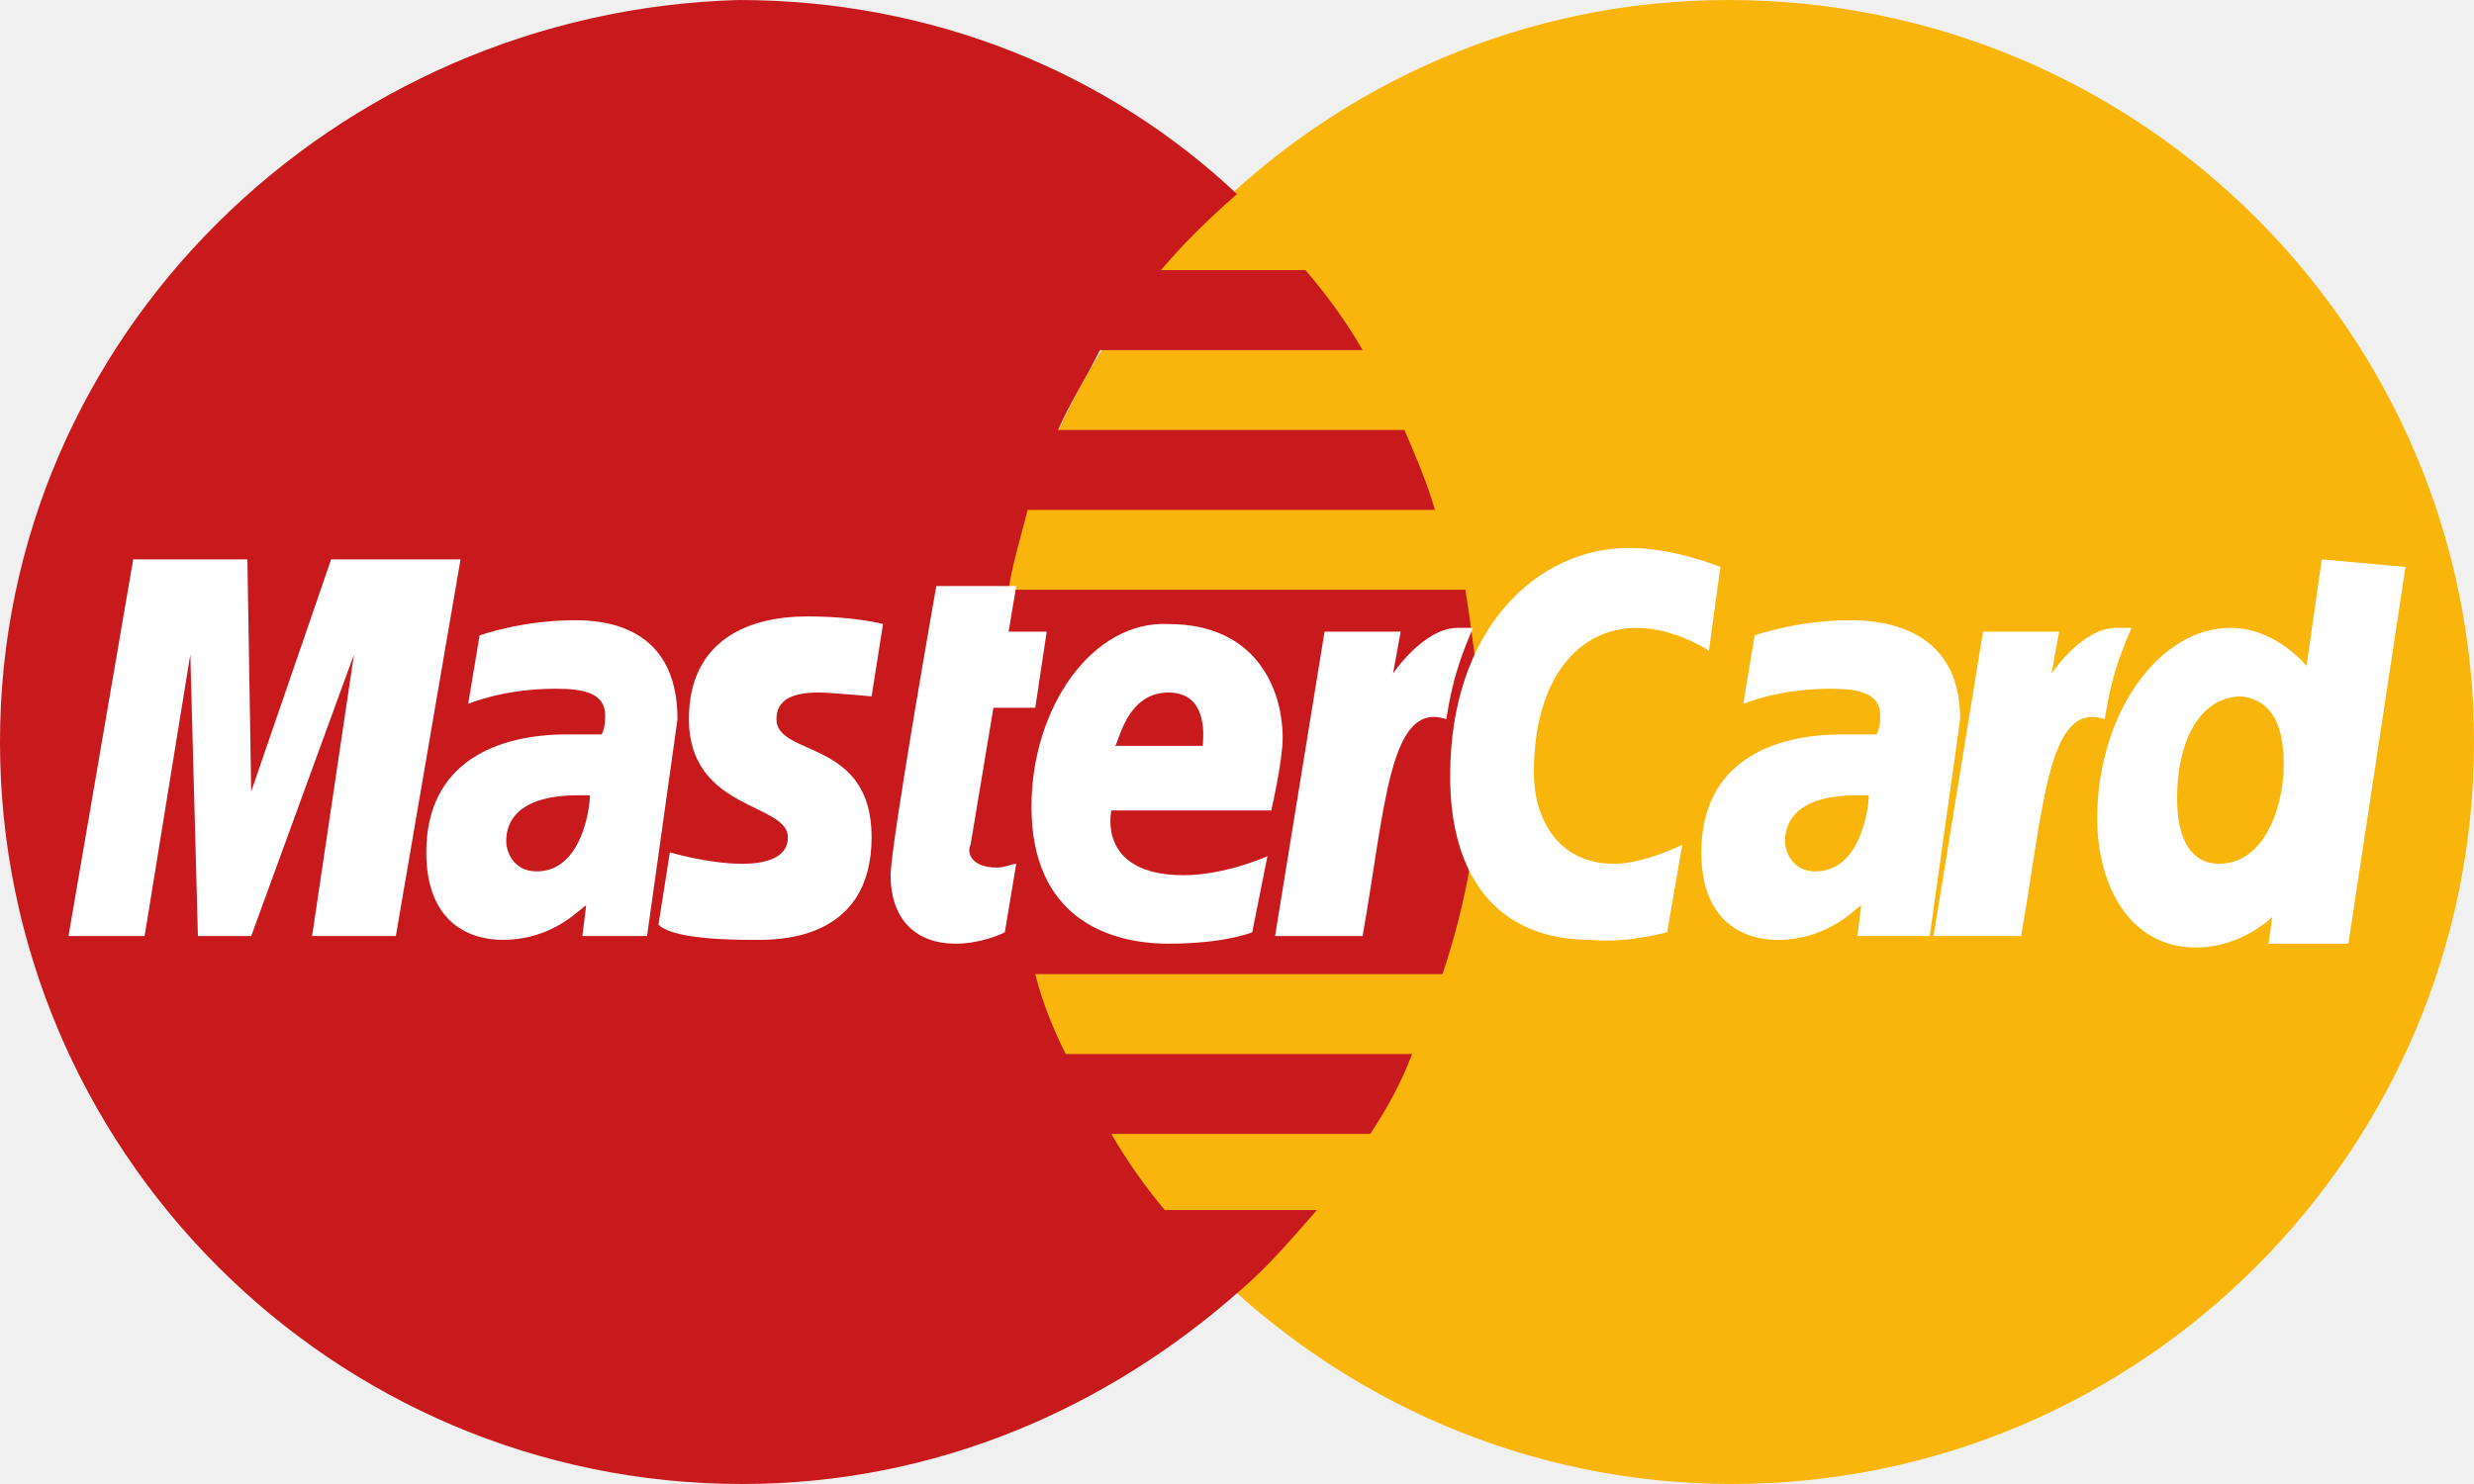
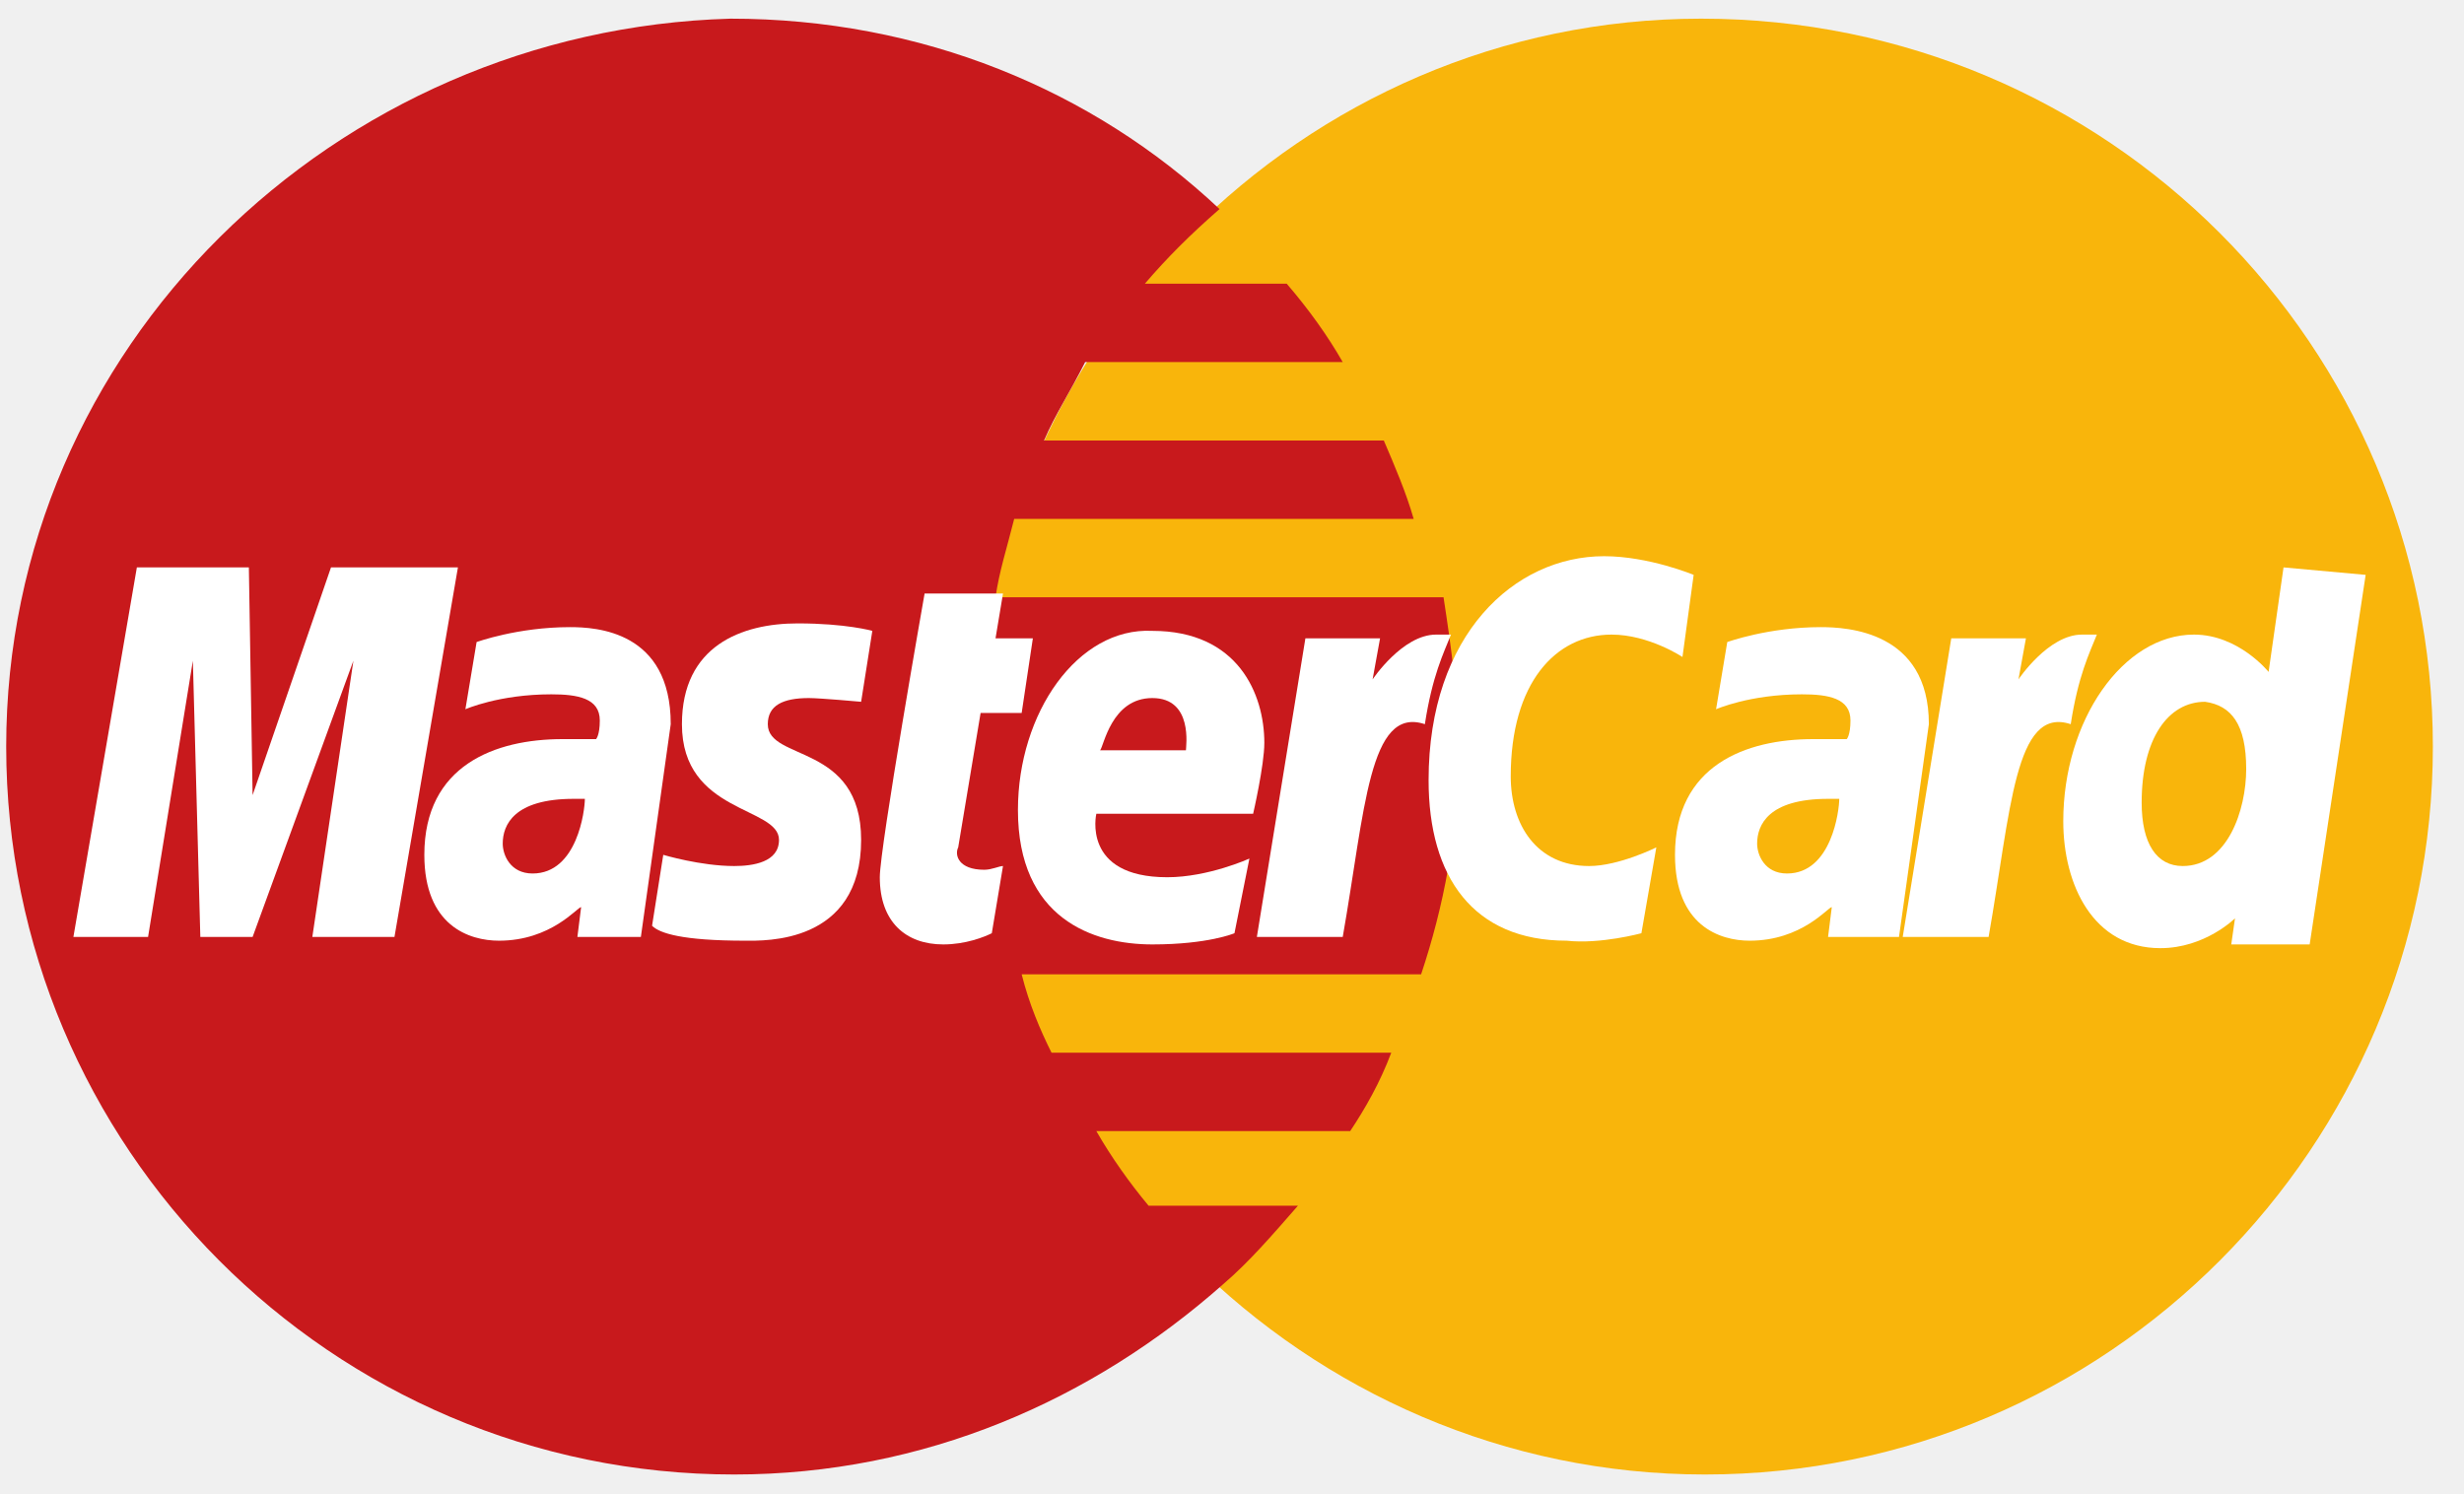
- <svg xmlns="http://www.w3.org/2000/svg" width="65" height="39" viewBox="0 0 65 39" fill="none">
-   <g id="master card">
-     <path id="Vector" d="M65 19.5C65 30.2 56.3 39 45.5 39C34.8 39 26 30.2 26 19.5C26 8.8 34.7 0 45.4 0C56.3 0 65 8.8 65 19.5Z" fill="#F9B50B" />
-     <path id="Vector_2" d="M38.9 19.6C38.9 18.2 38.7 16.8 38.5 15.5H26.5C26.6 14.8 26.8 14.2 27 13.4H37.7C37.5 12.7 37.2 12 36.9 11.3H27.8C28.1 10.6 28.5 10 28.9 9.2H35.8C35.4 8.5 34.9 7.8 34.3 7.1H30.5C31.1 6.4 31.7 5.8 32.5 5.1C29.1 1.9 24.5 0 19.4 0C8.8 0.3 0 8.8 0 19.5C0 30.2 8.7 39 19.5 39C24.6 39 29.1 37 32.6 33.9C33.3 33.3 33.9 32.6 34.6 31.8H30.6C30.1 31.2 29.6 30.5 29.2 29.8H36C36.4 29.2 36.8 28.5 37.1 27.7H28C27.7 27.1 27.4 26.4 27.2 25.6H37.9C38.5 23.8 38.9 21.8 38.9 19.6Z" fill="#C8191C" />
-     <path id="Vector_3" d="M26.4 24.5L26.7 22.7C26.6 22.7 26.4 22.8 26.2 22.8C25.5 22.8 25.4 22.4 25.5 22.2L26.1 18.6H27.2L27.5 16.6H26.5L26.7 15.4H24.6C24.6 15.4 23.4 22.2 23.4 23C23.4 24.2 24.1 24.8 25.1 24.8C25.7 24.8 26.2 24.6 26.4 24.5Z" fill="white" />
-     <path id="Vector_4" d="M27.1 21.2C27.1 24.1 29.1 24.8 30.7 24.8C32.2 24.8 32.9 24.5 32.9 24.5L33.3 22.5C33.3 22.5 32.2 23 31.1 23C28.8 23 29.2 21.3 29.2 21.3H33.4C33.4 21.3 33.7 20 33.7 19.4C33.7 18.1 33 16.4 30.7 16.4C28.7 16.3 27.1 18.6 27.1 21.2ZM30.7 18.2C31.8 18.2 31.6 19.5 31.6 19.6H29.3C29.4 19.5 29.6 18.2 30.7 18.2Z" fill="white" />
-     <path id="Vector_5" d="M43.8 24.5L44.2 22.2C44.2 22.2 43.2 22.7 42.4 22.7C41 22.7 40.3 21.6 40.3 20.3C40.3 17.8 41.5 16.5 43 16.5C44 16.5 44.9 17.1 44.9 17.1L45.2 14.9C45.2 14.9 44 14.4 42.8 14.4C40.4 14.4 38.1 16.5 38.1 20.4C38.1 23 39.3 24.7 41.8 24.7C42.7 24.8 43.8 24.5 43.8 24.5Z" fill="white" />
-     <path id="Vector_6" d="M15.1 16.3C13.7 16.3 12.6 16.7 12.6 16.7L12.3 18.5C12.3 18.5 13.2 18.1 14.6 18.1C15.3 18.1 15.9 18.2 15.9 18.8C15.9 19.2 15.8 19.3 15.8 19.3H14.9C13.1 19.3 11.2 20 11.2 22.4C11.2 24.3 12.4 24.7 13.2 24.7C14.6 24.7 15.3 23.8 15.4 23.8L15.3 24.6H17L17.8 18.9C17.8 16.4 15.8 16.3 15.1 16.3ZM15.5 20.9C15.5 21.2 15.3 22.9 14.1 22.9C13.5 22.9 13.3 22.4 13.3 22.1C13.3 21.6 13.6 20.9 15.2 20.9C15.4 20.9 15.5 20.9 15.5 20.9Z" fill="white" />
-     <path id="Vector_7" d="M19.8 24.7C20.3 24.7 22.9 24.8 22.9 22C22.9 19.4 20.4 19.9 20.4 18.9C20.4 18.4 20.8 18.2 21.5 18.2C21.8 18.2 22.9 18.3 22.9 18.3L23.2 16.4C23.2 16.4 22.5 16.2 21.2 16.2C19.7 16.2 18.1 16.8 18.1 18.9C18.1 21.3 20.7 21.1 20.7 22C20.7 22.6 20 22.7 19.5 22.7C18.6 22.7 17.6 22.4 17.6 22.4L17.3 24.3C17.5 24.5 18.1 24.7 19.8 24.7Z" fill="white" />
-     <path id="Vector_8" d="M61 14.7L60.6 17.5C60.6 17.5 59.8 16.5 58.6 16.5C56.7 16.5 55.1 18.8 55.1 21.5C55.1 23.2 55.9 24.9 57.7 24.9C58.9 24.9 59.7 24.1 59.7 24.1L59.6 24.8H61.7L63.2 14.9L61 14.7ZM60 20.1C60 21.2 59.5 22.7 58.3 22.7C57.6 22.7 57.2 22.1 57.2 21C57.2 19.3 57.9 18.3 58.9 18.3C59.6 18.4 60 18.9 60 20.1Z" fill="white" />
-     <path id="Vector_9" d="M3.8 24.6L5 17.2L5.2 24.6H6.6L9.3 17.2L8.2 24.6H10.4L12.1 14.7H8.7L6.6 20.8L6.5 14.7H3.5L1.8 24.6H3.8Z" fill="white" />
-     <path id="Vector_10" d="M35.8 24.6C36.4 21.2 36.5 18.4 38 18.9C38.2 17.6 38.5 17 38.7 16.5H38.3C37.4 16.5 36.6 17.7 36.6 17.7L36.8 16.6H34.8L33.5 24.6H35.8Z" fill="white" />
-     <path id="Vector_11" d="M48.6 16.3C47.2 16.3 46.1 16.7 46.1 16.7L45.8 18.5C45.8 18.5 46.7 18.1 48.1 18.1C48.8 18.1 49.4 18.2 49.4 18.8C49.4 19.2 49.3 19.3 49.3 19.3H48.4C46.6 19.3 44.7 20 44.7 22.4C44.7 24.3 45.9 24.7 46.7 24.7C48.1 24.7 48.8 23.8 48.9 23.8L48.8 24.6H50.7L51.5 18.9C51.5 16.4 49.3 16.3 48.6 16.3ZM49.1 20.9C49.1 21.2 48.9 22.9 47.7 22.9C47.1 22.9 46.9 22.4 46.9 22.1C46.9 21.6 47.2 20.9 48.8 20.9C49 20.9 49 20.9 49.1 20.9Z" fill="white" />
-     <path id="Vector_12" d="M53.1 24.6C53.7 21.2 53.8 18.4 55.3 18.9C55.5 17.6 55.8 17 56 16.5H55.6C54.7 16.5 53.9 17.7 53.9 17.7L54.1 16.6H52.1L50.8 24.6H53.1Z" fill="white" />
-   </g>
+ <svg xmlns="http://www.w3.org/2000/svg" width="33" height="20" viewBox="0 0 33 20" fill="none">
+   <path d="M32.583 10C32.583 15.35 28.233 19.75 22.833 19.75C17.483 19.75 13.083 15.35 13.083 10C13.083 4.65 17.433 0.25 22.783 0.25C28.233 0.25 32.583 4.65 32.583 10Z" fill="#F9B50B" />
+   <path d="M19.533 10.05C19.533 9.35 19.433 8.65 19.333 8H13.333C13.383 7.65 13.483 7.35 13.583 6.95H18.933C18.833 6.6 18.683 6.25 18.533 5.9H13.983C14.133 5.55 14.333 5.25 14.533 4.85H17.983C17.783 4.5 17.533 4.15 17.233 3.8H15.333C15.633 3.45 15.933 3.15 16.333 2.8C14.633 1.2 12.333 0.25 9.783 0.25C4.483 0.4 0.083 4.65 0.083 10C0.083 15.35 4.433 19.75 9.833 19.75C12.383 19.75 14.633 18.75 16.383 17.2C16.733 16.9 17.033 16.55 17.383 16.15H15.383C15.133 15.85 14.883 15.5 14.683 15.15H18.083C18.283 14.85 18.483 14.5 18.633 14.1H14.083C13.933 13.8 13.783 13.45 13.683 13.05H19.033C19.333 12.15 19.533 11.15 19.533 10.05Z" fill="#C8191C" />
+   <path d="M13.283 12.5L13.433 11.6C13.383 11.6 13.283 11.65 13.183 11.65C12.833 11.65 12.783 11.45 12.833 11.35L13.133 9.55H13.683L13.833 8.55H13.333L13.433 7.95H12.383C12.383 7.95 11.783 11.35 11.783 11.75C11.783 12.35 12.133 12.65 12.633 12.65C12.933 12.65 13.183 12.55 13.283 12.5Z" fill="white" />
+   <path d="M13.633 10.85C13.633 12.3 14.633 12.65 15.433 12.65C16.183 12.65 16.533 12.5 16.533 12.5L16.733 11.5C16.733 11.5 16.183 11.75 15.633 11.75C14.483 11.75 14.683 10.9 14.683 10.9H16.783C16.783 10.9 16.933 10.25 16.933 9.95C16.933 9.3 16.583 8.45 15.433 8.45C14.433 8.4 13.633 9.55 13.633 10.85ZM15.433 9.35C15.983 9.35 15.883 10 15.883 10.05H14.733C14.783 10 14.883 9.35 15.433 9.35Z" fill="white" />
+   <path d="M21.983 12.5L22.183 11.35C22.183 11.35 21.683 11.6 21.283 11.6C20.583 11.6 20.233 11.05 20.233 10.4C20.233 9.15 20.833 8.5 21.583 8.5C22.083 8.5 22.533 8.8 22.533 8.8L22.683 7.7C22.683 7.7 22.083 7.45 21.483 7.45C20.283 7.45 19.133 8.5 19.133 10.45C19.133 11.75 19.733 12.6 20.983 12.6C21.433 12.65 21.983 12.5 21.983 12.5Z" fill="white" />
+   <path d="M7.633 8.4C6.933 8.4 6.383 8.6 6.383 8.6L6.233 9.5C6.233 9.5 6.683 9.3 7.383 9.3C7.733 9.3 8.033 9.35 8.033 9.65C8.033 9.85 7.983 9.9 7.983 9.9H7.533C6.633 9.9 5.683 10.25 5.683 11.45C5.683 12.4 6.283 12.6 6.683 12.6C7.383 12.6 7.733 12.15 7.783 12.15L7.733 12.55H8.583L8.983 9.7C8.983 8.45 7.983 8.4 7.633 8.4ZM7.833 10.7C7.833 10.85 7.733 11.7 7.133 11.7C6.833 11.7 6.733 11.45 6.733 11.3C6.733 11.05 6.883 10.7 7.683 10.7C7.783 10.7 7.833 10.7 7.833 10.7Z" fill="white" />
+   <path d="M9.983 12.6C10.233 12.6 11.533 12.65 11.533 11.25C11.533 9.95 10.283 10.2 10.283 9.7C10.283 9.45 10.483 9.35 10.833 9.35C10.983 9.35 11.533 9.4 11.533 9.4L11.683 8.45C11.683 8.45 11.333 8.35 10.683 8.35C9.933 8.35 9.133 8.65 9.133 9.7C9.133 10.9 10.433 10.8 10.433 11.25C10.433 11.55 10.083 11.6 9.833 11.6C9.383 11.6 8.883 11.45 8.883 11.45L8.733 12.4C8.833 12.5 9.133 12.6 9.983 12.6Z" fill="white" />
+   <path d="M30.583 7.6L30.383 9C30.383 9 29.983 8.5 29.383 8.5C28.433 8.5 27.633 9.65 27.633 11C27.633 11.85 28.033 12.7 28.933 12.7C29.533 12.7 29.933 12.3 29.933 12.3L29.883 12.65H30.933L31.683 7.7L30.583 7.6ZM30.083 10.3C30.083 10.85 29.833 11.6 29.233 11.6C28.883 11.6 28.683 11.3 28.683 10.75C28.683 9.9 29.033 9.4 29.533 9.4C29.883 9.45 30.083 9.7 30.083 10.3Z" fill="white" />
+   <path d="M1.983 12.55L2.583 8.85L2.683 12.55H3.383L4.733 8.85L4.183 12.55H5.283L6.133 7.6H4.433L3.383 10.65L3.333 7.6H1.833L0.983 12.55H1.983Z" fill="white" />
+   <path d="M17.983 12.55C18.283 10.85 18.333 9.45 19.083 9.7C19.183 9.05 19.333 8.75 19.433 8.5H19.233C18.783 8.5 18.383 9.1 18.383 9.1L18.483 8.55H17.483L16.833 12.55H17.983Z" fill="white" />
+   <path d="M24.383 8.4C23.683 8.4 23.133 8.6 23.133 8.6L22.983 9.5C22.983 9.5 23.433 9.3 24.133 9.3C24.483 9.3 24.783 9.35 24.783 9.65C24.783 9.85 24.733 9.9 24.733 9.9H24.283C23.383 9.9 22.433 10.25 22.433 11.45C22.433 12.4 23.033 12.6 23.433 12.6C24.133 12.6 24.483 12.15 24.533 12.15L24.483 12.55H25.433L25.833 9.7C25.833 8.45 24.733 8.4 24.383 8.4ZM24.633 10.7C24.633 10.85 24.533 11.7 23.933 11.7C23.633 11.7 23.533 11.45 23.533 11.3C23.533 11.05 23.683 10.7 24.483 10.7C24.583 10.7 24.583 10.7 24.633 10.7Z" fill="white" />
+   <path d="M26.633 12.55C26.933 10.85 26.983 9.45 27.733 9.7C27.833 9.05 27.983 8.75 28.083 8.5H27.883C27.433 8.5 27.033 9.1 27.033 9.1L27.133 8.55H26.133L25.483 12.55H26.633Z" fill="white" />
</svg>
